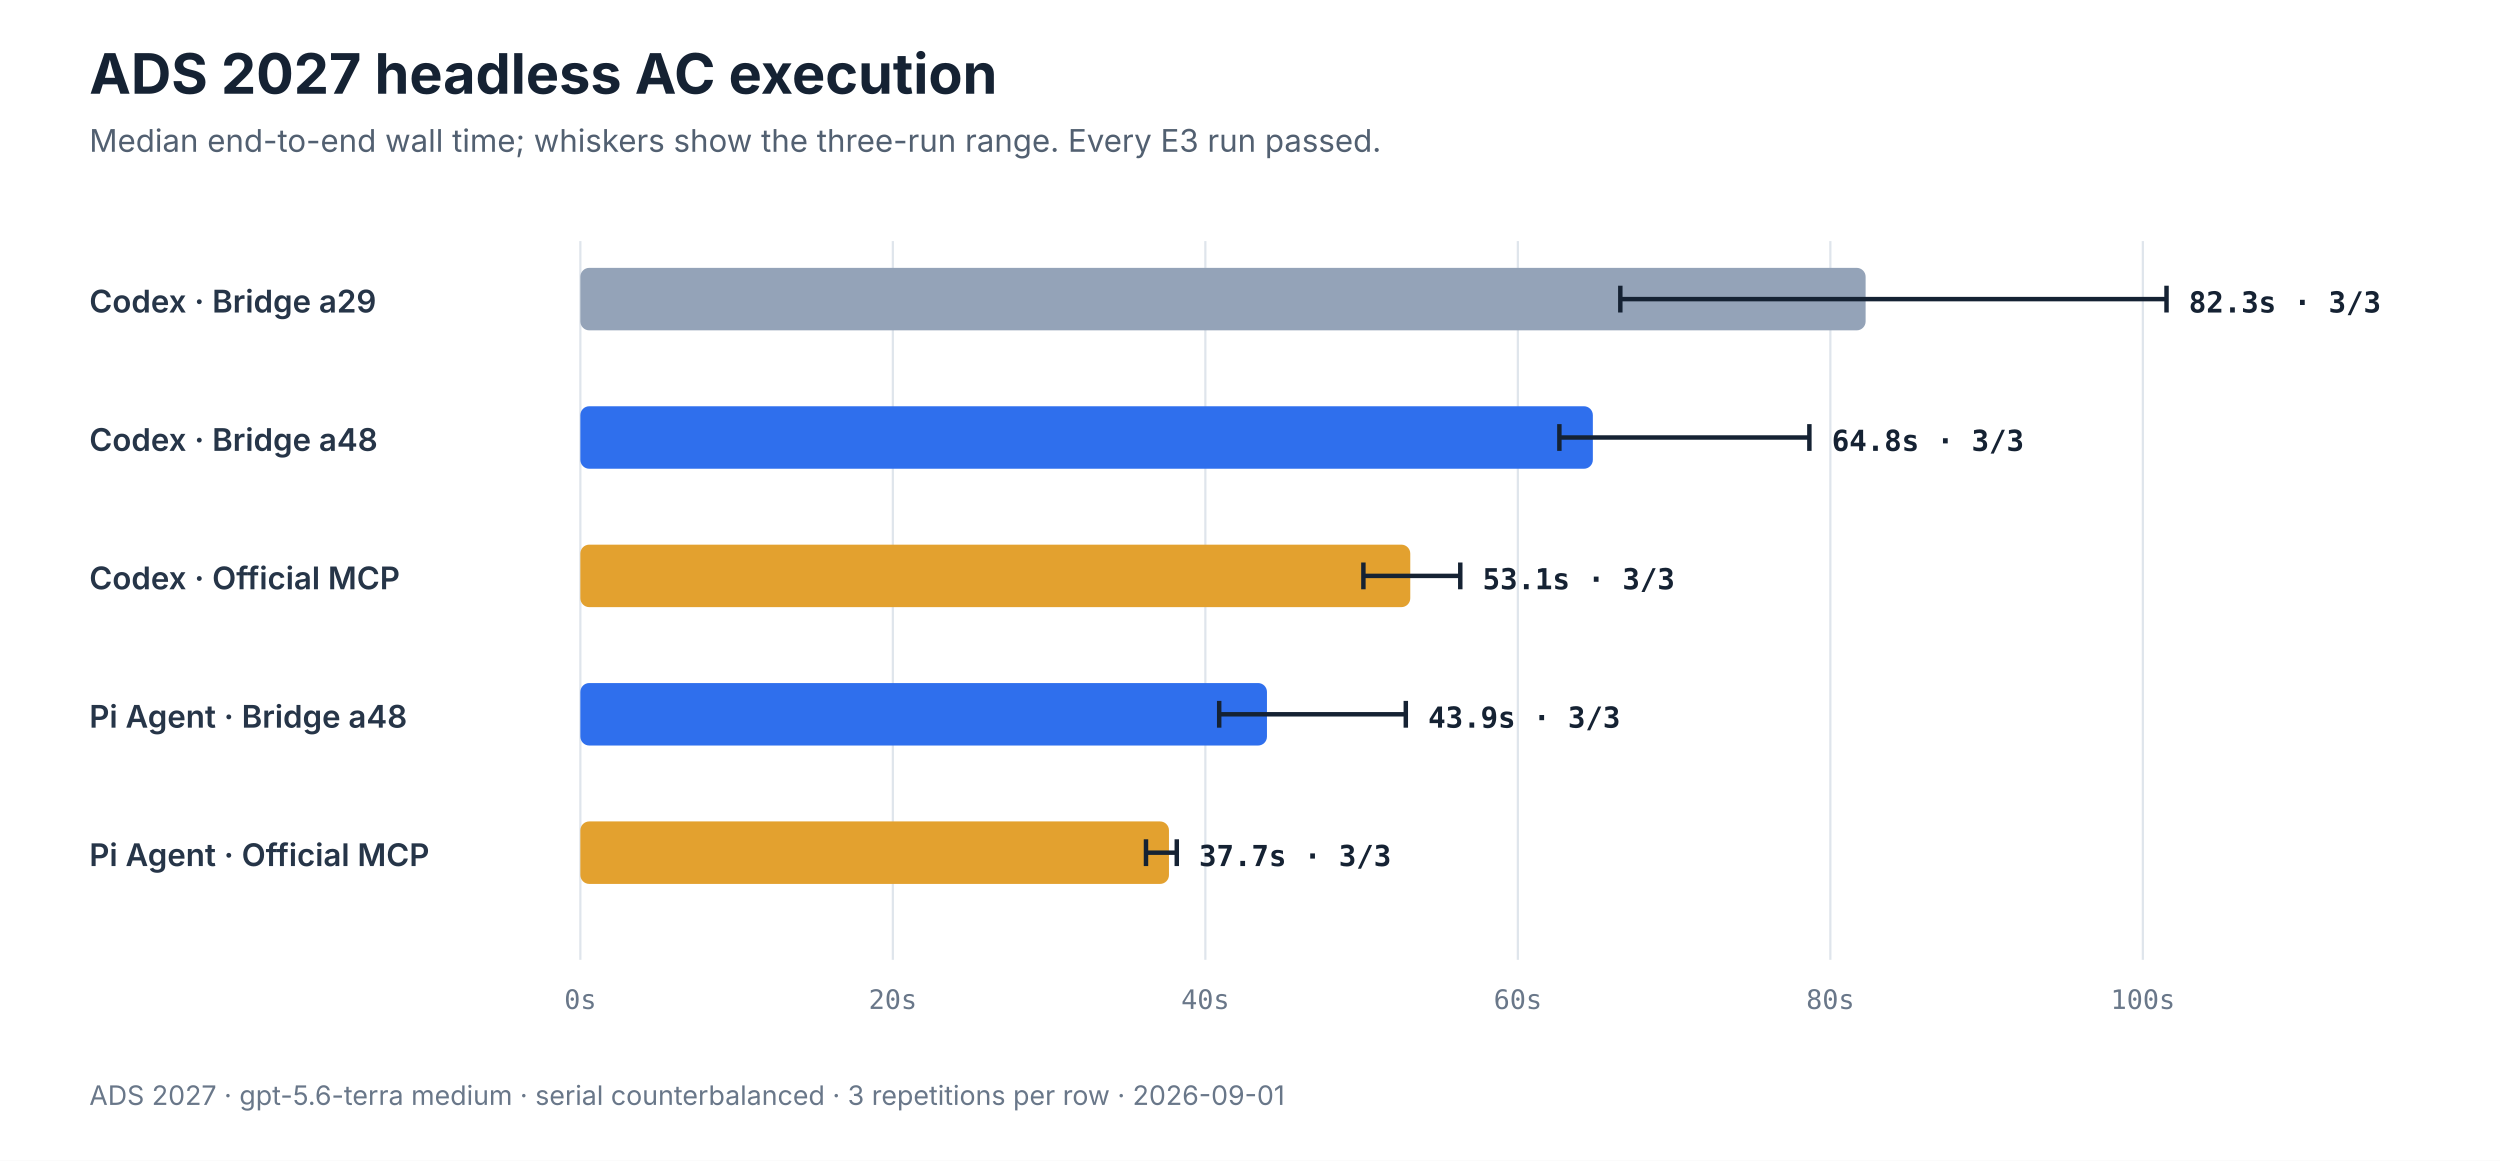
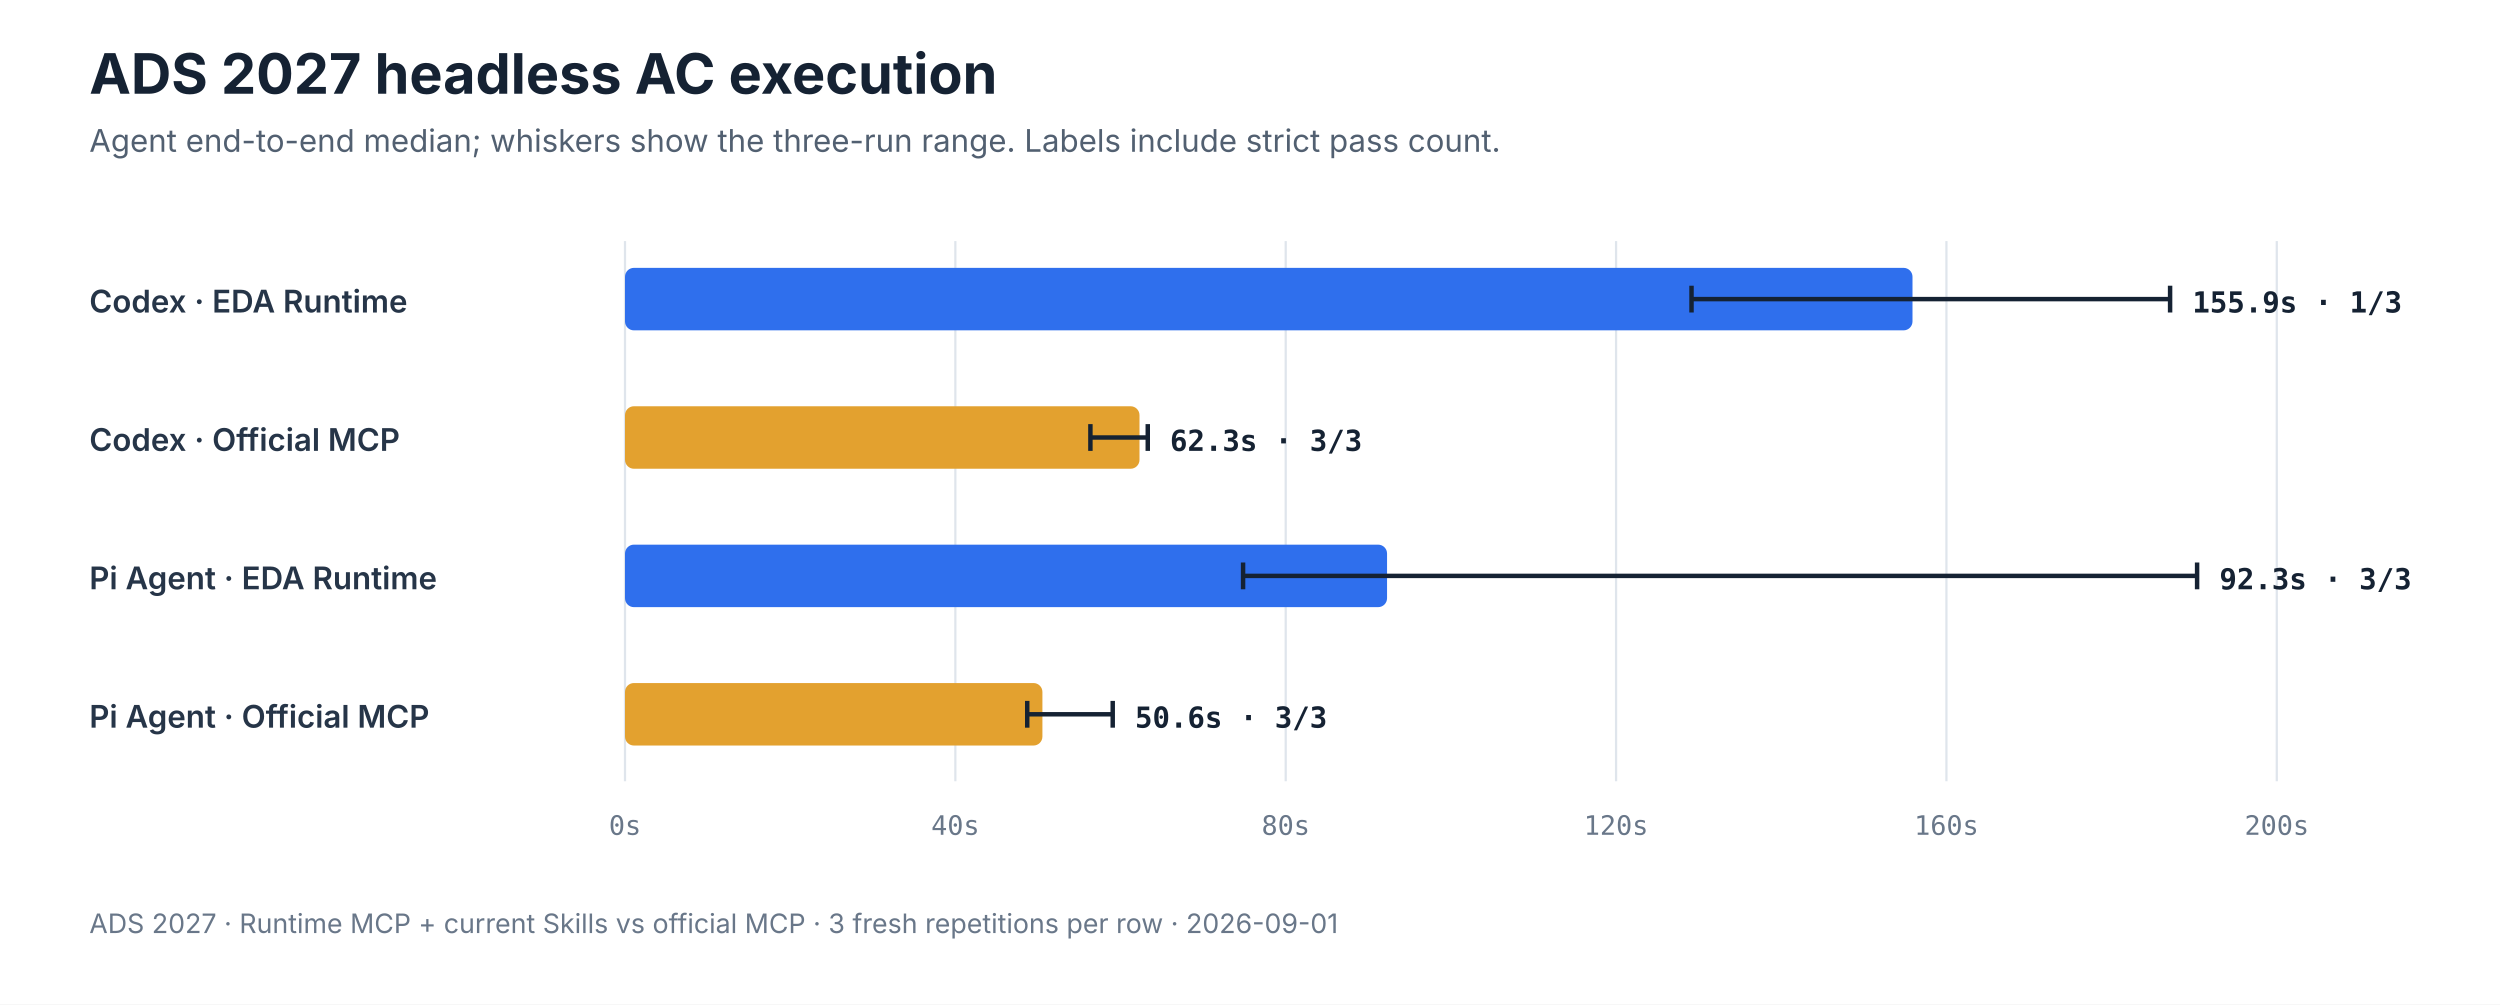
- <svg xmlns="http://www.w3.org/2000/svg" width="1120" height="520" viewBox="0 0 1120 520" role="img" aria-labelledby="title desc">
+ <svg xmlns="http://www.w3.org/2000/svg" width="1120" height="450" viewBox="0 0 1120 450" role="img" aria-labelledby="title desc">
  <style>
    .title{font:700 25px Inter,Segoe UI,sans-serif;fill:#152233}
    .subtitle{font:14px Inter,Segoe UI,sans-serif;fill:#526071}
    .label{font:600 14px Inter,Segoe UI,sans-serif;fill:#263548}
    .value{font:700 13px ui-monospace,SFMono-Regular,Consolas,monospace;fill:#152233}
    .axis{font:12px ui-monospace,SFMono-Regular,Consolas,monospace;fill:#697789}
    .note{font:12px Inter,Segoe UI,sans-serif;fill:#697789}
    .grid{stroke:#dfe5ec;stroke-width:1}
  </style>
  <rect width="1120" height="100%" fill="#ffffff" />
  <text x="40" y="42" class="title" text-anchor="start">ADS 2027 headless AC execution</text>
-   <text x="40" y="68" class="subtitle" text-anchor="start">Median end-to-end wall time; whiskers show the three-run range. Every E3 run passed.</text>
-   <line x1="260.0" y1="108" x2="260.0" y2="430" class="grid" />
-   <text x="260" y="452" class="axis" text-anchor="middle">0s</text>
-   <line x1="400.0" y1="108" x2="400.0" y2="430" class="grid" />
-   <text x="400" y="452" class="axis" text-anchor="middle">20s</text>
-   <line x1="540.0" y1="108" x2="540.0" y2="430" class="grid" />
-   <text x="540" y="452" class="axis" text-anchor="middle">40s</text>
-   <line x1="680.0" y1="108" x2="680.0" y2="430" class="grid" />
-   <text x="680" y="452" class="axis" text-anchor="middle">60s</text>
-   <line x1="820.0" y1="108" x2="820.0" y2="430" class="grid" />
-   <text x="820" y="452" class="axis" text-anchor="middle">80s</text>
-   <line x1="960.0" y1="108" x2="960.0" y2="430" class="grid" />
-   <text x="960" y="452" class="axis" text-anchor="middle">100s</text>
-   <text x="40" y="140" class="label" text-anchor="start">Codex · Bridge a29</text>
-   <rect x="260" y="120" width="575.8" height="28" rx="4" fill="#94a3b8" />
-   <line x1="725.9" y1="134" x2="970.6" y2="134" stroke="#152233" stroke-width="2" />
-   <line x1="725.9" y1="128" x2="725.9" y2="140" stroke="#152233" stroke-width="2" />
-   <line x1="970.6" y1="128" x2="970.6" y2="140" stroke="#152233" stroke-width="2" />
-   <text x="980.591" y="140" class="value" text-anchor="start">82.3s · 3/3</text>
-   <text x="40" y="202" class="label" text-anchor="start">Codex · Bridge a48</text>
-   <rect x="260" y="182" width="453.6" height="28" rx="4" fill="#2f6fed" />
-   <line x1="698.6" y1="196" x2="810.6" y2="196" stroke="#152233" stroke-width="2" />
-   <line x1="698.6" y1="190" x2="698.6" y2="202" stroke="#152233" stroke-width="2" />
-   <line x1="810.6" y1="190" x2="810.6" y2="202" stroke="#152233" stroke-width="2" />
-   <text x="820.648" y="202" class="value" text-anchor="start">64.8s · 3/3</text>
-   <text x="40" y="264" class="label" text-anchor="start">Codex · Official MCP</text>
-   <rect x="260" y="244" width="371.8" height="28" rx="4" fill="#e3a12f" />
-   <line x1="610.8" y1="258" x2="654.2" y2="258" stroke="#152233" stroke-width="2" />
-   <line x1="610.8" y1="252" x2="610.8" y2="264" stroke="#152233" stroke-width="2" />
-   <line x1="654.2" y1="252" x2="654.2" y2="264" stroke="#152233" stroke-width="2" />
-   <text x="664.219" y="264" class="value" text-anchor="start">53.1s · 3/3</text>
-   <text x="40" y="326" class="label" text-anchor="start">Pi Agent · Bridge a48</text>
-   <rect x="260" y="306" width="307.6" height="28" rx="4" fill="#2f6fed" />
-   <line x1="546.2" y1="320" x2="629.8" y2="320" stroke="#152233" stroke-width="2" />
-   <line x1="546.2" y1="314" x2="546.2" y2="326" stroke="#152233" stroke-width="2" />
-   <line x1="629.8" y1="314" x2="629.8" y2="326" stroke="#152233" stroke-width="2" />
-   <text x="639.824" y="326" class="value" text-anchor="start">43.9s · 3/3</text>
-   <text x="40" y="388" class="label" text-anchor="start">Pi Agent · Official MCP</text>
-   <rect x="260" y="368" width="263.7" height="28" rx="4" fill="#e3a12f" />
-   <line x1="513.4" y1="382" x2="527.2" y2="382" stroke="#152233" stroke-width="2" />
-   <line x1="513.4" y1="376" x2="513.4" y2="388" stroke="#152233" stroke-width="2" />
-   <line x1="527.2" y1="376" x2="527.2" y2="388" stroke="#152233" stroke-width="2" />
-   <text x="537.169" y="388" class="value" text-anchor="start">37.7s · 3/3</text>
-   <text x="40" y="495" class="note" text-anchor="start">ADS 2027 · gpt-5.6-terra medium · serial counterbalanced · 3 repetitions per row · 2026-09-01</text>
+   <text x="40" y="68" class="subtitle" text-anchor="start">Agent end-to-end median; whiskers show the three-run range. Labels include strict pass count.</text>
+   <line x1="280.0" y1="108" x2="280.0" y2="350" class="grid" />
+   <text x="280" y="374" class="axis" text-anchor="middle">0s</text>
+   <line x1="428.0" y1="108" x2="428.0" y2="350" class="grid" />
+   <text x="428" y="374" class="axis" text-anchor="middle">40s</text>
+   <line x1="576.0" y1="108" x2="576.0" y2="350" class="grid" />
+   <text x="576" y="374" class="axis" text-anchor="middle">80s</text>
+   <line x1="724.0" y1="108" x2="724.0" y2="350" class="grid" />
+   <text x="724" y="374" class="axis" text-anchor="middle">120s</text>
+   <line x1="872.0" y1="108" x2="872.0" y2="350" class="grid" />
+   <text x="872" y="374" class="axis" text-anchor="middle">160s</text>
+   <line x1="1020.0" y1="108" x2="1020.0" y2="350" class="grid" />
+   <text x="1020" y="374" class="axis" text-anchor="middle">200s</text>
+   <text x="40" y="140" class="label" text-anchor="start">Codex · EDA Runtime</text>
+   <rect x="280" y="120" width="576.8" height="28" rx="4" fill="#2f6fed" />
+   <line x1="757.8" y1="134" x2="972.2" y2="134" stroke="#152233" stroke-width="2" />
+   <line x1="757.8" y1="128" x2="757.8" y2="140" stroke="#152233" stroke-width="2" />
+   <line x1="972.2" y1="128" x2="972.2" y2="140" stroke="#152233" stroke-width="2" />
+   <text x="982.196" y="140" class="value" text-anchor="start">155.9s · 1/3</text>
+   <text x="40" y="202" class="label" text-anchor="start">Codex · Official MCP</text>
+   <rect x="280" y="182" width="230.5" height="28" rx="4" fill="#e3a12f" />
+   <line x1="488.5" y1="196" x2="514.2" y2="196" stroke="#152233" stroke-width="2" />
+   <line x1="488.5" y1="190" x2="488.5" y2="202" stroke="#152233" stroke-width="2" />
+   <line x1="514.2" y1="190" x2="514.2" y2="202" stroke="#152233" stroke-width="2" />
+   <text x="524.158" y="202" class="value" text-anchor="start">62.3s · 3/3</text>
+   <text x="40" y="264" class="label" text-anchor="start">Pi Agent · EDA Runtime</text>
+   <rect x="280" y="244" width="341.4" height="28" rx="4" fill="#2f6fed" />
+   <line x1="556.9" y1="258" x2="984.3" y2="258" stroke="#152233" stroke-width="2" />
+   <line x1="556.9" y1="252" x2="556.9" y2="264" stroke="#152233" stroke-width="2" />
+   <line x1="984.3" y1="252" x2="984.3" y2="264" stroke="#152233" stroke-width="2" />
+   <text x="994.295" y="264" class="value" text-anchor="start">92.3s · 3/3</text>
+   <text x="40" y="326" class="label" text-anchor="start">Pi Agent · Official MCP</text>
+   <rect x="280" y="306" width="187.0" height="28" rx="4" fill="#e3a12f" />
+   <line x1="460.2" y1="320" x2="498.5" y2="320" stroke="#152233" stroke-width="2" />
+   <line x1="460.2" y1="314" x2="460.2" y2="326" stroke="#152233" stroke-width="2" />
+   <line x1="498.5" y1="314" x2="498.5" y2="326" stroke="#152233" stroke-width="2" />
+   <text x="508.489" y="326" class="value" text-anchor="start">50.6s · 3/3</text>
+   <text x="40" y="418" class="note" text-anchor="start">ADS 2027 · Runtime MCP + current Skills vs official MCP · 3 fresh repetitions per row · 2026-09-01</text>
</svg>
